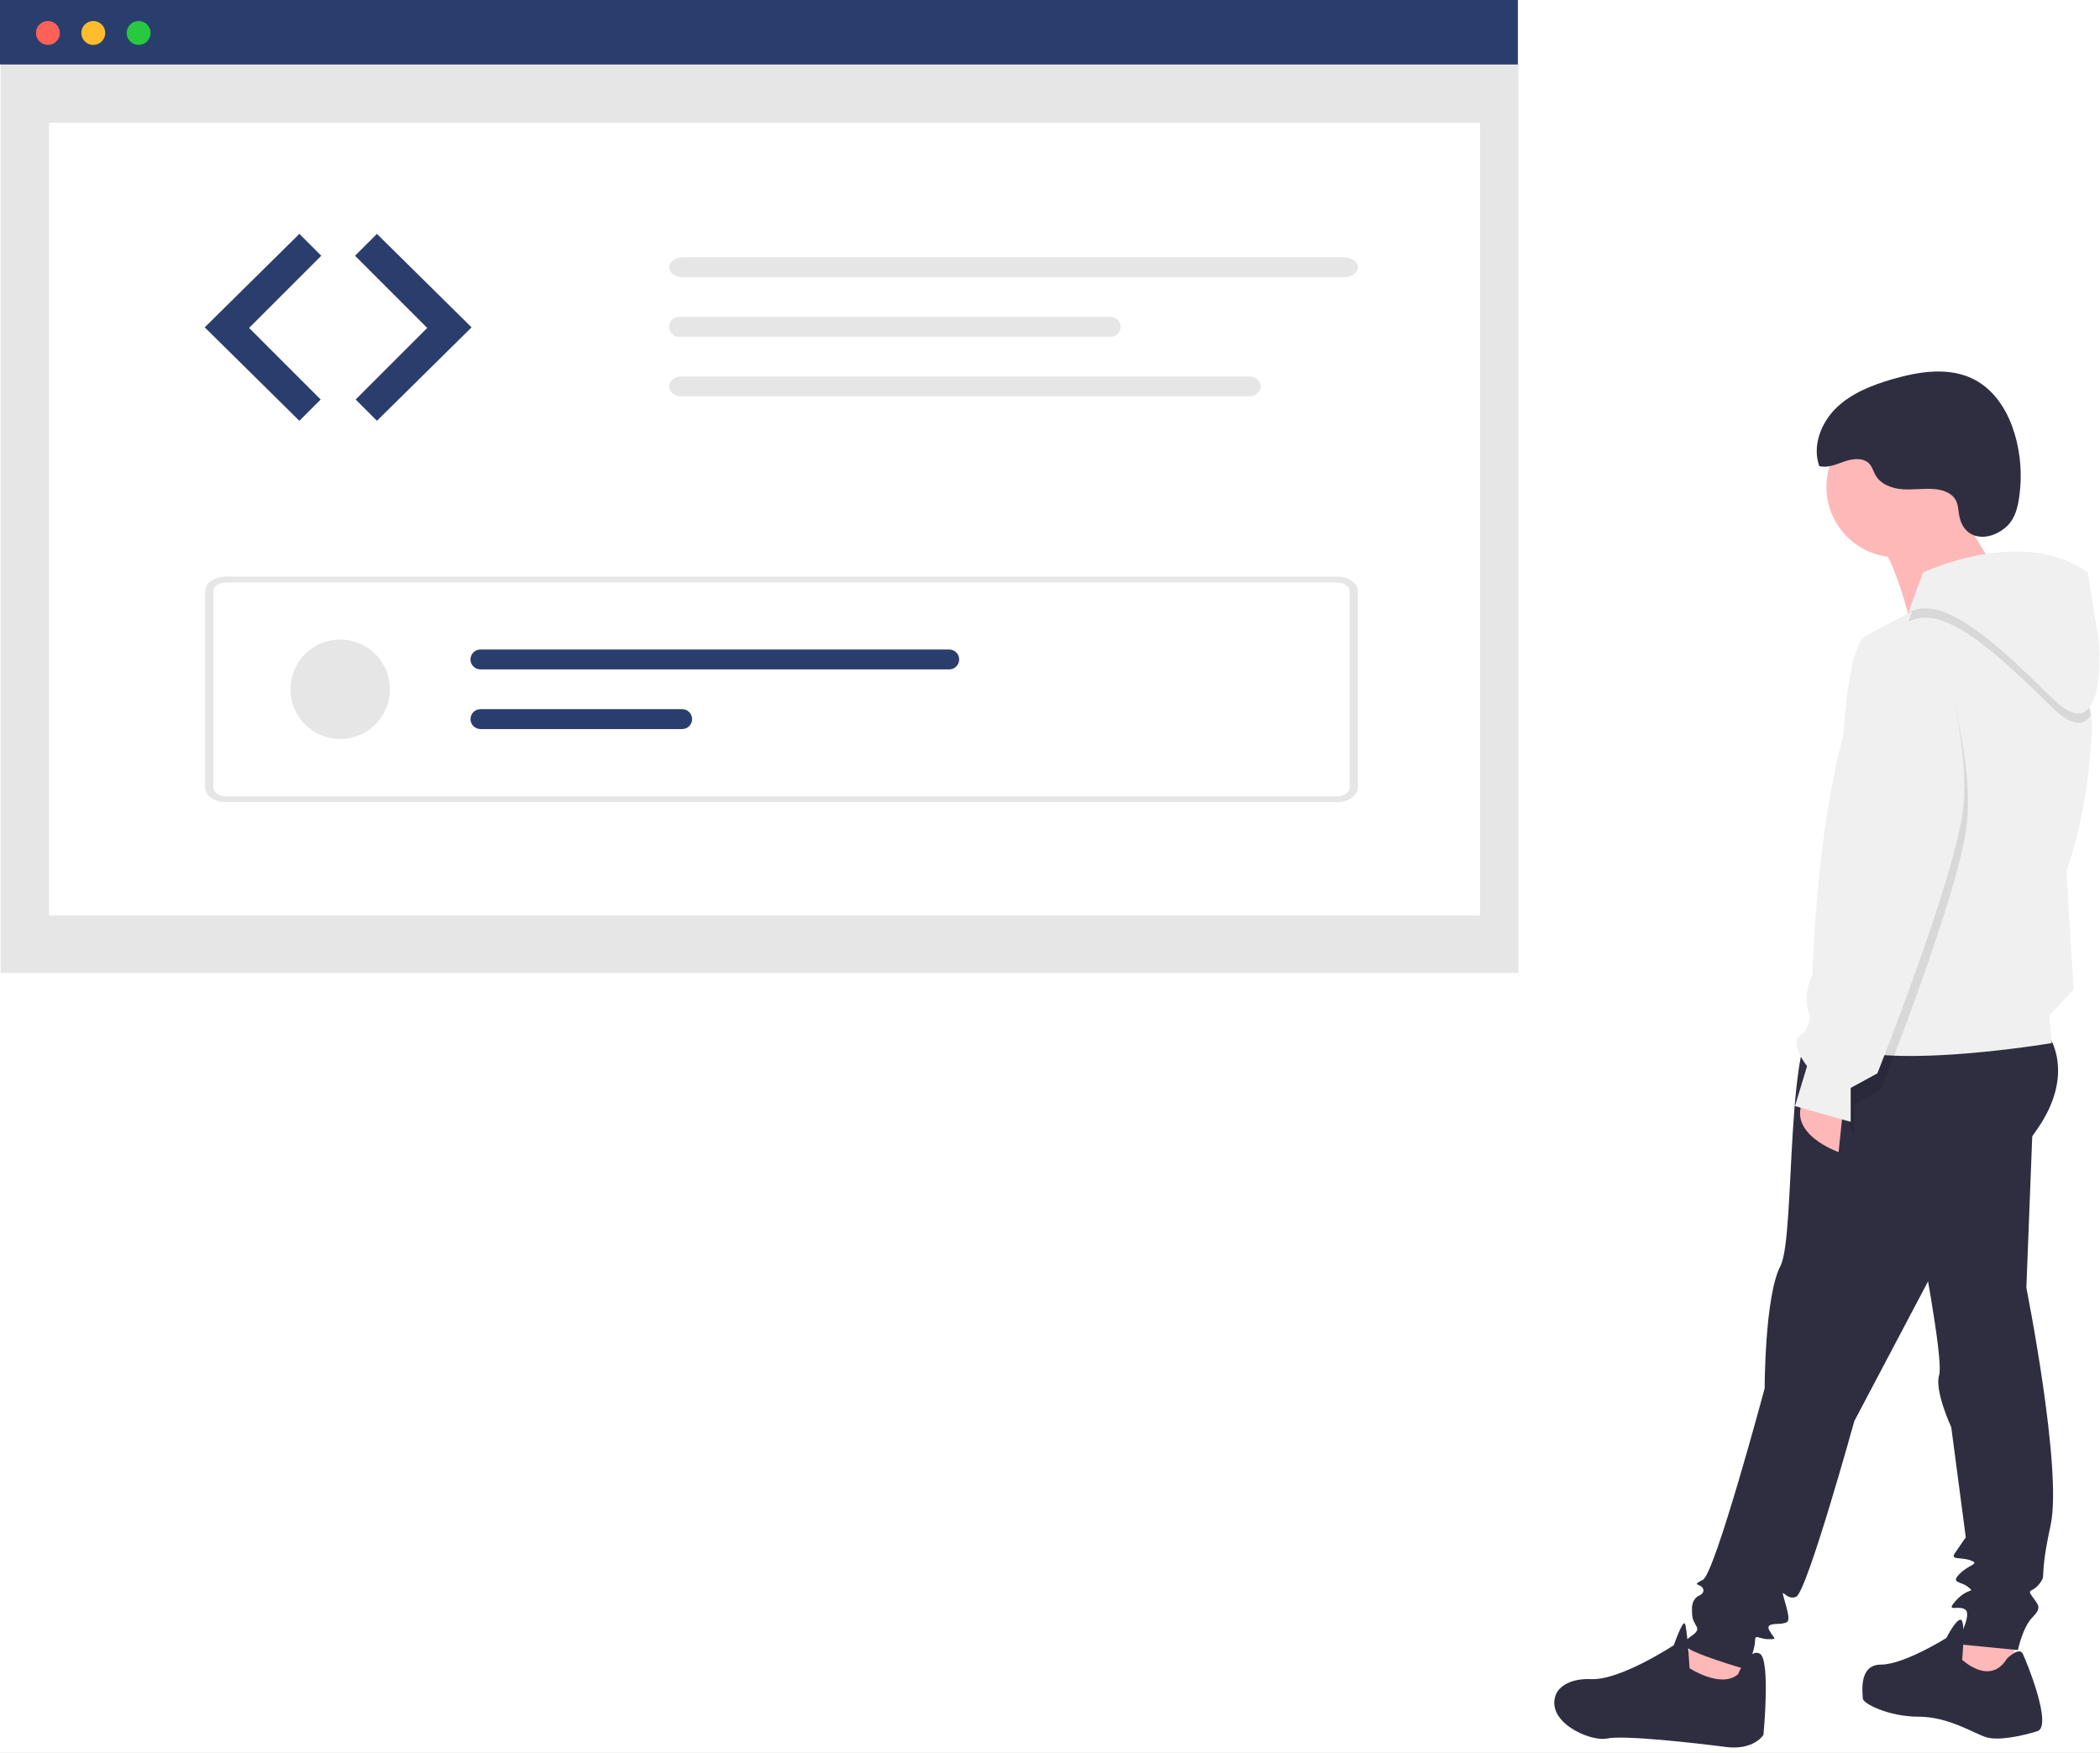
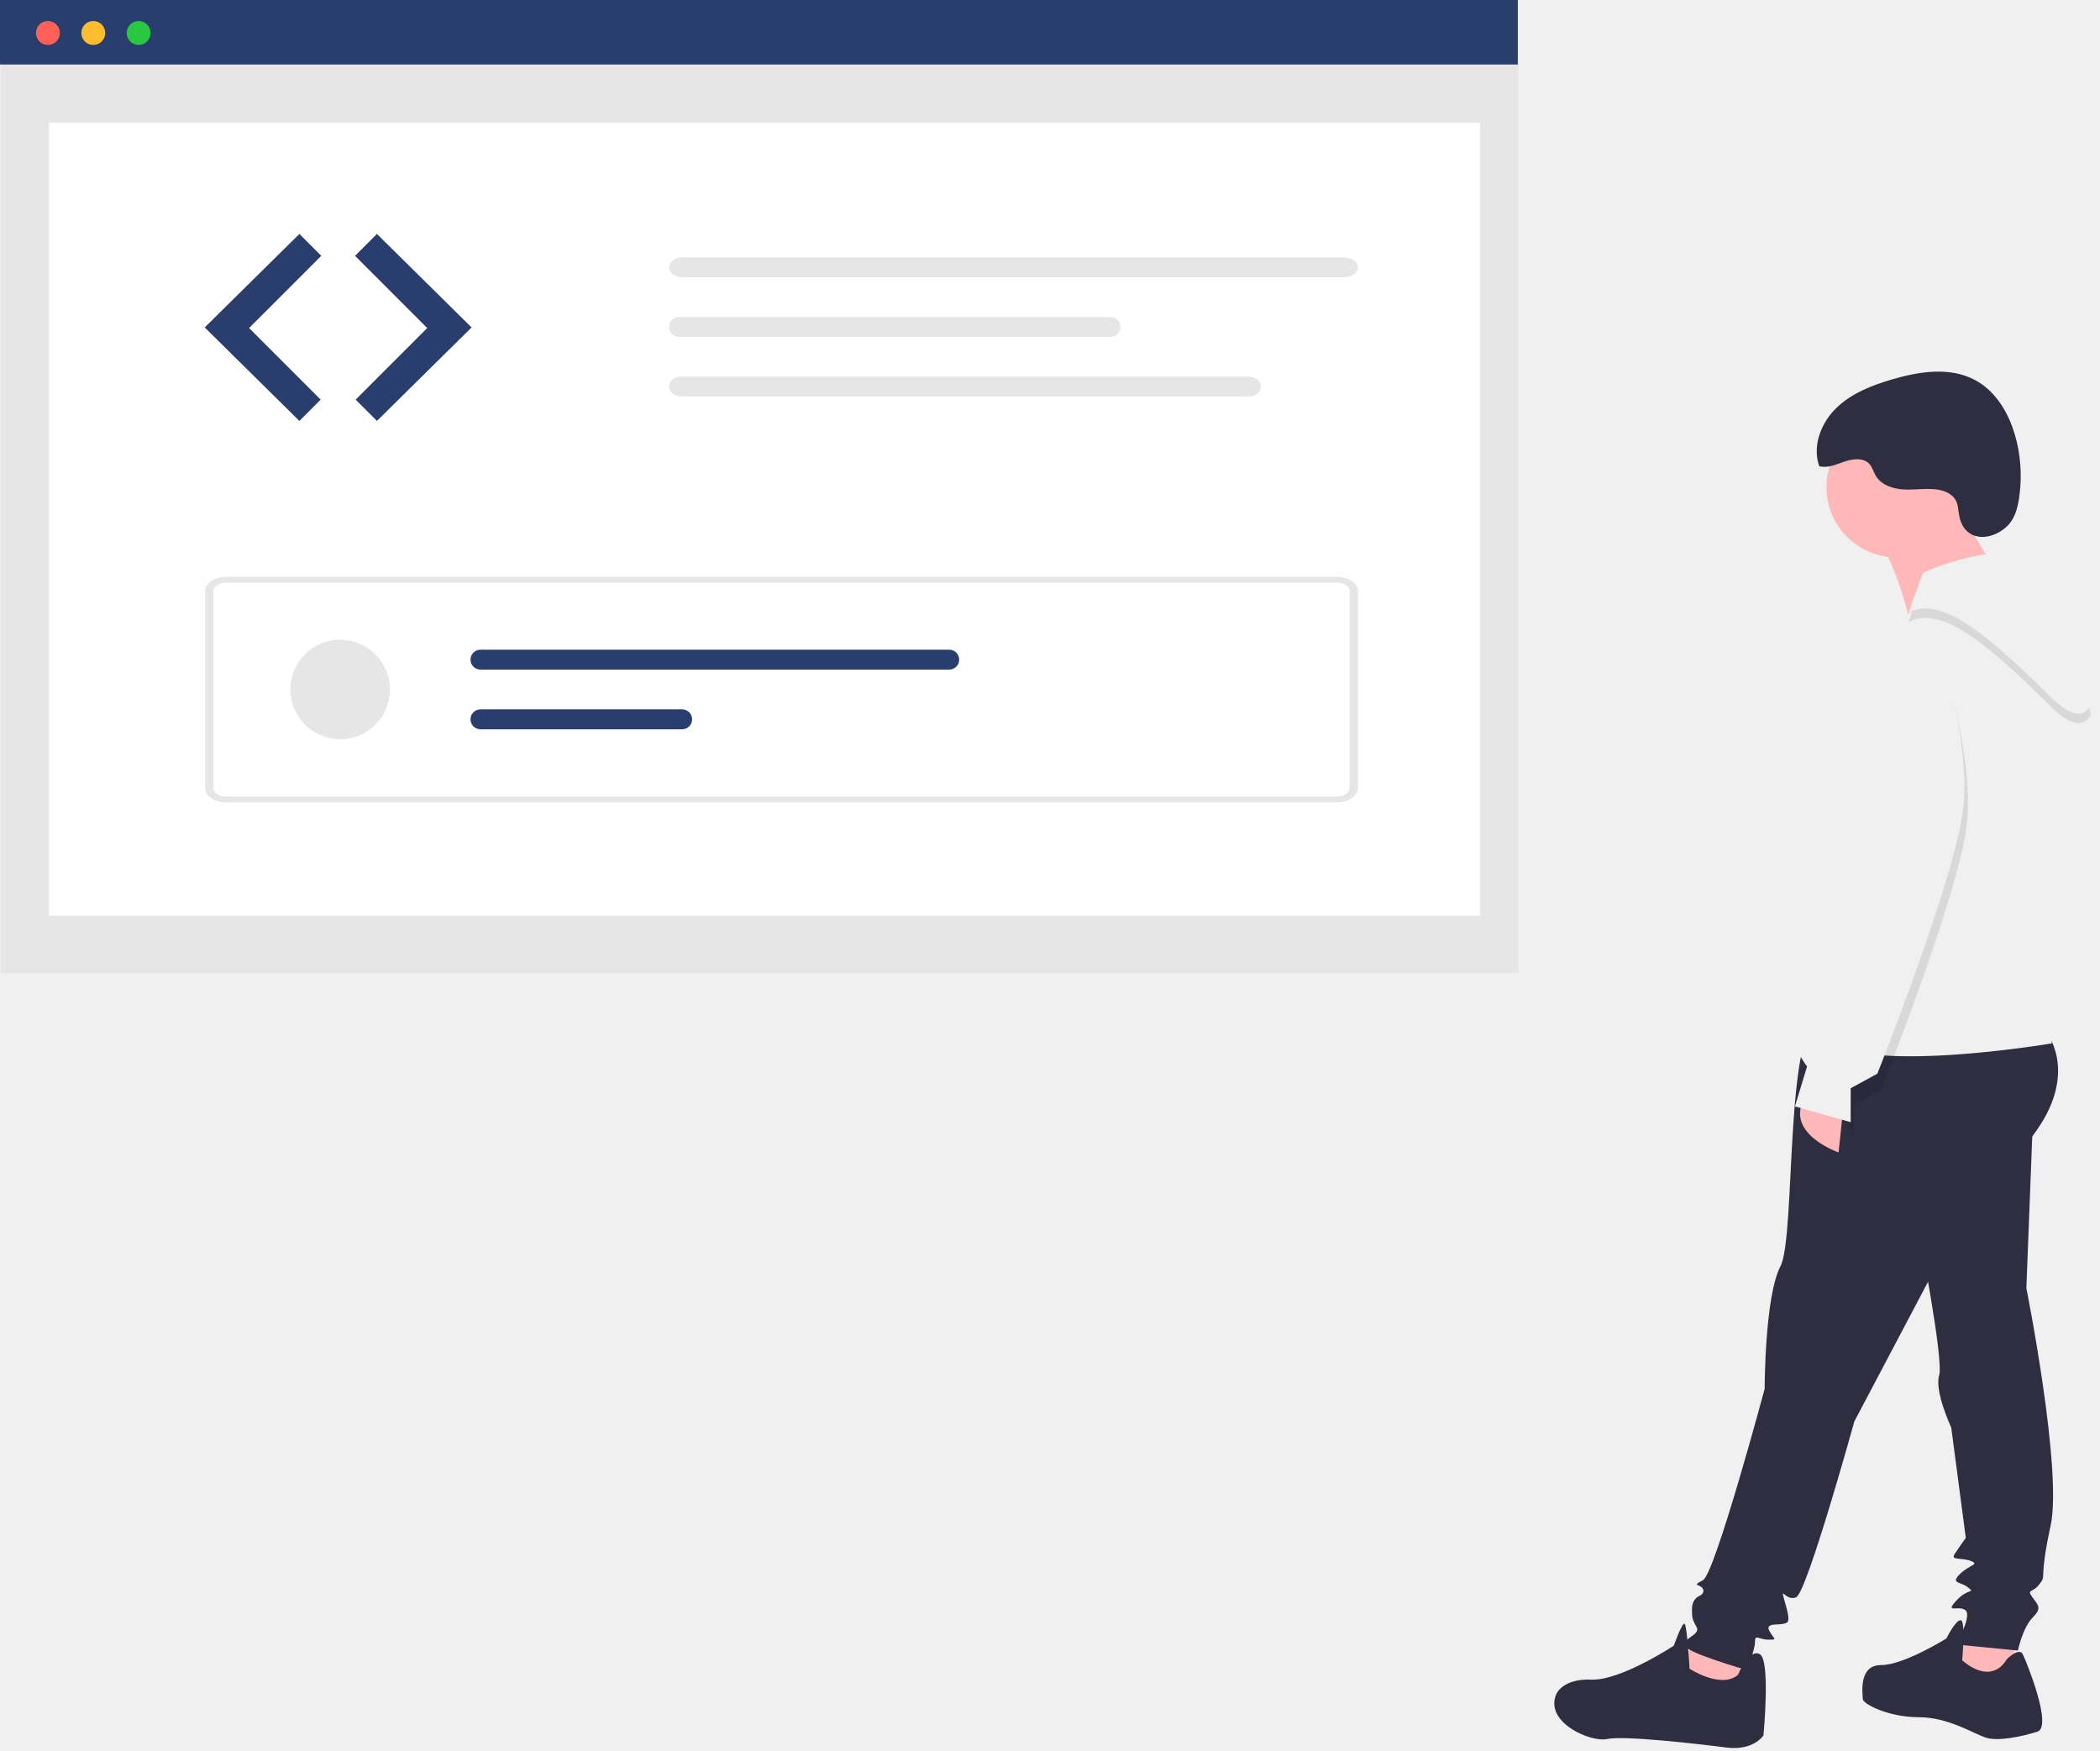
- <svg xmlns="http://www.w3.org/2000/svg" width="846" height="706" viewBox="0 0 846 706" fill="none">
-   <rect width="846" height="706" fill="white" />
-   <g clip-path="url(#clip0)">
-     <path d="M703.586 664.77L702.122 684.295L672.349 674.533L684.549 659.89L703.586 664.77Z" fill="#FEB8B8" />
-     <path d="M811.945 658.425L810.478 677.46L793.883 679.901L784.121 670.627L795.347 652.567L811.945 658.425Z" fill="#FEB8B8" />
-     <path d="M824.147 415.352C824.147 415.352 837.326 430.971 820.73 454.888C804.134 478.805 784.123 502.234 784.123 502.234L747.023 572.52C747.023 572.52 727.987 641.342 723.594 643.294C719.201 645.246 716.761 637.437 719.201 645.734C721.641 654.031 720.177 653.544 718.225 654.034C716.273 654.524 710.904 653.546 712.856 656.963C714.808 660.38 716.273 660.38 712.368 660.38C708.463 660.38 706.999 657.94 706.999 661.356C706.999 664.772 703.582 672.582 703.582 672.582C703.582 672.582 679.665 665.749 678.689 662.82C677.713 659.891 685.034 658.427 683.57 655.499C682.106 652.571 681.618 652.57 681.618 648.178C681.618 643.786 684.547 642.809 684.547 642.809C684.547 642.809 686.987 641.833 686.011 639.88C685.035 637.927 681.13 638.904 686.011 636.463C690.892 634.022 710.906 559.342 710.906 559.342C710.906 559.342 710.906 522.242 717.251 510.042C723.596 497.842 718.715 410.958 733.851 409.982C748.987 409.006 824.147 415.352 824.147 415.352Z" fill="#2F2E41" />
-     <path d="M819.266 443.173L816.337 518.828C816.337 518.828 830.98 592.043 826.099 614.495C821.218 636.947 824.635 634.019 821.706 637.924C818.777 641.829 816.337 639.876 818.777 643.293C821.217 646.71 822.677 647.686 818.777 651.593C814.877 655.5 812.92 664.772 812.92 664.772L788.027 662.332C788.027 662.332 794.372 651.106 791.927 648.665C789.482 646.224 783.141 650.129 788.027 644.765C792.913 639.401 795.837 641.836 792.908 639.396C789.979 636.956 785.587 637.932 789.491 634.027C793.395 630.122 797.791 630.127 793.884 628.658C789.977 627.189 785.584 628.658 787.539 625.729C789.494 622.8 791.932 619.384 791.932 619.384L786.075 574.967C786.075 574.967 779.242 560.324 781.194 553.979C783.146 547.634 772.894 495.407 772.894 495.407L819.266 443.173Z" fill="#2F2E41" />
-     <path d="M808.53 668.186C808.53 668.186 813.411 663.305 814.875 666.234C816.339 669.163 827.075 695.52 820.732 697.472C814.389 699.424 805.113 701.372 800.232 699.912C795.351 698.452 785.101 691.612 772.899 691.612C760.697 691.612 750.447 686.243 750.447 684.291C750.447 682.339 748.495 670.624 757.768 670.624C767.041 670.624 784.125 659.886 784.125 659.886C784.125 659.886 788.025 652.076 789.982 652.565C791.939 653.054 790.47 668.672 790.47 668.672C790.47 668.672 801.694 679.412 808.53 668.186Z" fill="#2F2E41" />
-     <path d="M700.17 674.531C700.17 674.531 704.563 663.793 708.956 666.231C713.349 668.669 710.42 698.931 710.42 698.931C710.42 698.931 706.52 705.276 695.289 703.812C684.058 702.348 654.289 698.931 647.455 700.395C640.621 701.859 622.074 693.562 626.955 682.335C626.955 682.335 629.395 675.99 641.11 676.478C652.825 676.966 674.301 662.811 674.301 662.811C674.301 662.811 677.718 653.049 678.694 654.025C679.67 655.001 680.646 672.085 680.646 672.085C680.646 672.085 693.337 680.388 700.17 674.531Z" fill="#2F2E41" />
-     <path d="M764.111 224.506C779.746 224.506 792.421 211.831 792.421 196.196C792.421 180.561 779.746 167.886 764.111 167.886C748.476 167.886 735.801 180.561 735.801 196.196C735.801 211.831 748.476 224.506 764.111 224.506Z" fill="#FEB8B8" />
-     <path d="M786.075 198.148C786.075 198.148 801.206 228.41 806.575 231.339C811.944 234.268 769.968 252.328 769.968 252.328C769.968 252.328 763.135 222.554 754.837 216.209C746.539 209.864 786.075 198.148 786.075 198.148Z" fill="#FEB8B8" />
-     <path d="M742.635 445.613L740.683 464.161C740.683 464.161 719.695 456.84 726.528 443.173L742.635 445.613Z" fill="#FEB8B8" />
-     <path d="M734.34 417.792C748.983 433.407 826.587 420.228 826.587 420.228L825.615 409.003L835.377 398.76L832.45 350.923C832.45 350.923 841.23 328.473 842.693 294.306C842.782 292.206 842.655 290.102 842.315 288.028C837.283 257.421 787.445 237.708 786.076 238.171C785.387 238.398 778.051 242.221 770.395 246.243C761.606 250.86 752.401 255.743 752.401 255.743C740.685 260.143 742.639 330.43 738.731 336.774C734.823 343.118 738.731 365.074 738.731 365.074L734.341 386.061C734.341 386.061 719.693 402.177 734.34 417.792Z" fill="#F0F0F0" />
-     <path opacity="0.1" d="M781.645 262.84C781.645 262.84 795.312 303.84 792.383 331.662C789.454 359.484 757.728 439.044 757.728 439.044L746.995 444.901V458.567L739.442 438.109L760.212 394.681C760.212 394.681 734.295 244.781 781.645 262.84Z" fill="black" />
-     <path opacity="0.1" d="M768.827 250.538C782.988 242.73 804.466 263.238 826.917 285.195C834.98 293.078 839.643 292.285 842.317 288.027C837.285 257.42 787.447 237.707 786.078 238.17C785.389 238.397 778.053 242.22 770.397 246.242L768.827 250.538Z" fill="black" />
-     <path d="M768.834 246.765L774.691 230.658C774.691 230.658 814.715 211.622 841.072 230.658L845.465 257.991C845.465 257.991 849.365 303.384 826.917 281.42C804.469 259.456 782.987 238.955 768.834 246.765Z" fill="#F0F0F0" />
-     <path d="M780.219 256.232C780.219 256.232 793.886 297.232 790.957 325.054C788.028 352.876 756.302 432.436 756.302 432.436L745.564 438.297V451.964L723.112 445.619L727.993 429.512C727.993 429.512 720.183 419.75 725.553 416.821C730.923 413.892 729.946 397.785 729.946 397.785C729.946 397.785 732.873 238.172 780.219 256.232Z" fill="#F0F0F0" />
-     <path d="M789.349 208.047C788.887 205.859 788.949 203.505 787.901 201.53C786.328 198.569 782.713 197.33 779.372 197.038C775.107 196.667 770.81 197.405 766.539 197.113C762.268 196.821 757.706 195.193 755.58 191.478C754.732 189.996 754.314 188.251 753.189 186.966C750.848 184.292 746.581 184.706 743.217 185.852C739.853 186.998 736.344 188.672 732.905 187.776C730.013 179.685 733.574 170.352 739.733 164.361C745.892 158.37 754.198 155.146 762.448 152.743C773.329 149.573 785.574 147.7 795.578 153.025C810.085 160.746 815.204 181.183 813.866 196.415C813.36 202.173 812.533 208.693 807.878 212.58C801.056 218.278 791.409 217.789 789.349 208.047Z" fill="#2F2E41" />
-     <path d="M611.723 0.347H0.262V391.954H611.723V0.347Z" fill="#E6E6E6" />
-     <path d="M596.238 49.464H19.746V368.786H596.238V49.464Z" fill="white" />
-     <path d="M611.461 0H0V25.977H611.461V0Z" fill="#2A3E6E" />
-     <path d="M19.305 18.096C21.964 18.096 24.12 15.94 24.12 13.281C24.12 10.622 21.964 8.466 19.305 8.466C16.646 8.466 14.49 10.622 14.49 13.281C14.49 15.94 16.646 18.096 19.305 18.096Z" fill="#FF6058" />
-     <path d="M37.58 18.096C40.239 18.096 42.395 15.94 42.395 13.281C42.395 10.622 40.239 8.466 37.58 8.466C34.921 8.466 32.765 10.622 32.765 13.281C32.765 15.94 34.921 18.096 37.58 18.096Z" fill="#FFBD2E" />
-     <path d="M55.855 18.096C58.514 18.096 60.67 15.94 60.67 13.281C60.67 10.622 58.514 8.466 55.855 8.466C53.196 8.466 51.04 10.622 51.04 13.281C51.04 15.94 53.196 18.096 55.855 18.096Z" fill="#28C940" />
-     <path d="M120.605 94.221L82.472 131.878L120.605 169.534L129.185 160.954L100.35 132.115L129.426 103.039L120.605 94.221Z" fill="#2A3E6E" />
-     <path d="M151.85 94.221L189.982 131.878L151.85 169.534L143.27 160.954L172.107 132.116L143.029 103.039L151.85 94.221Z" fill="#2A3E6E" />
-     <path d="M275.194 103.671C272.075 103.671 269.547 105.465 269.547 107.677C269.547 109.889 272.075 111.683 275.194 111.683H541.408C544.527 111.683 547.055 109.889 547.055 107.677C547.055 105.465 544.527 103.671 541.408 103.671H275.194Z" fill="#E6E6E6" />
-     <path d="M538.761 323.15H90.923C86.345 323.15 82.635 320.507 82.63 317.25V238.208C82.635 234.951 86.345 232.308 90.923 232.308H538.761C543.339 232.308 547.049 234.951 547.054 238.208V317.249C547.05 320.506 543.339 323.146 538.761 323.15ZM90.923 234.666C88.176 234.666 85.95 236.252 85.947 238.206V317.247C85.947 319.201 88.176 320.785 90.923 320.787H538.761C541.508 320.787 543.734 319.201 543.737 317.247V238.208C543.737 236.254 541.508 234.67 538.761 234.668L90.923 234.666Z" fill="#E6E6E6" />
-     <path d="M137.04 297.731C148.106 297.731 157.076 288.761 157.076 277.695C157.076 266.629 148.106 257.659 137.04 257.659C125.974 257.659 117.004 266.629 117.004 277.695C117.004 288.761 125.974 297.731 137.04 297.731Z" fill="#E6E6E6" />
-     <path d="M193.55 261.671C192.488 261.67 191.468 262.09 190.716 262.841C189.964 263.591 189.54 264.609 189.539 265.672C189.537 266.734 189.958 267.754 190.708 268.506C191.459 269.258 192.477 269.682 193.54 269.683H382.411C383.473 269.683 384.492 269.261 385.244 268.51C385.995 267.758 386.417 266.739 386.417 265.677C386.417 264.614 385.995 263.596 385.244 262.844C384.492 262.093 383.473 261.671 382.411 261.671H193.55Z" fill="#2A3E6E" />
-     <path d="M193.55 285.708C193.024 285.707 192.503 285.81 192.017 286.011C191.53 286.212 191.088 286.506 190.716 286.878C189.964 287.628 189.54 288.646 189.539 289.709C189.537 290.771 189.958 291.791 190.708 292.543C191.459 293.295 192.477 293.719 193.54 293.72H274.816C275.878 293.721 276.898 293.301 277.65 292.55C278.402 291.8 278.826 290.782 278.827 289.719C278.829 288.657 278.408 287.637 277.658 286.885C276.907 286.133 275.889 285.709 274.826 285.708H193.55Z" fill="#2A3E6E" />
-     <path d="M273.25 127.671C272.243 127.752 271.304 128.209 270.619 128.952C269.934 129.694 269.554 130.667 269.554 131.677C269.554 132.687 269.934 133.66 270.619 134.402C271.304 135.144 272.243 135.602 273.25 135.683H447.72C448.727 135.602 449.666 135.144 450.351 134.402C451.036 133.66 451.416 132.687 451.416 131.677C451.416 130.667 451.036 129.694 450.351 128.952C449.666 128.209 448.727 127.752 447.72 127.671H273.25Z" fill="#E6E6E6" />
-     <path d="M274.398 151.671C271.719 151.671 269.547 153.465 269.547 155.677C269.547 157.889 271.719 159.683 274.398 159.683H503.098C505.777 159.683 507.949 157.889 507.949 155.677C507.949 153.465 505.777 151.671 503.098 151.671H274.398Z" fill="#E6E6E6" />
-   </g>
-   <defs>
-     <clipPath id="clip0">
-       <rect width="845.724" height="704.031" fill="white" />
-     </clipPath>
-   </defs>
+ <svg xmlns="http://www.w3.org/2000/svg" width="846" height="705" viewBox="0 0 846 705" fill="none">
+   <path d="M703.586 664.77L702.122 684.295L672.349 674.533L684.549 659.89L703.586 664.77Z" fill="#FEB8B8" />
+   <path d="M811.945 658.425L810.478 677.46L793.883 679.901L784.121 670.627L795.347 652.567L811.945 658.425Z" fill="#FEB8B8" />
+   <path d="M824.147 415.352C824.147 415.352 837.326 430.971 820.73 454.888C804.134 478.805 784.123 502.234 784.123 502.234L747.023 572.52C747.023 572.52 727.987 641.342 723.594 643.294C719.201 645.246 716.761 637.437 719.201 645.734C721.641 654.031 720.177 653.544 718.225 654.034C716.273 654.524 710.904 653.546 712.856 656.963C714.808 660.38 716.273 660.38 712.368 660.38C708.463 660.38 706.999 657.94 706.999 661.356C706.999 664.772 703.582 672.582 703.582 672.582C703.582 672.582 679.665 665.749 678.689 662.82C677.713 659.891 685.034 658.427 683.57 655.499C682.106 652.571 681.618 652.57 681.618 648.178C681.618 643.786 684.547 642.809 684.547 642.809C684.547 642.809 686.987 641.833 686.011 639.88C685.035 637.927 681.13 638.904 686.011 636.463C690.892 634.022 710.906 559.342 710.906 559.342C710.906 559.342 710.906 522.242 717.251 510.042C723.596 497.842 718.715 410.958 733.851 409.982C748.987 409.006 824.147 415.352 824.147 415.352Z" fill="#2F2E41" />
+   <path d="M819.266 443.173L816.337 518.828C816.337 518.828 830.98 592.043 826.099 614.495C821.218 636.947 824.635 634.019 821.706 637.924C818.777 641.829 816.337 639.876 818.777 643.293C821.217 646.71 822.677 647.686 818.777 651.593C814.877 655.5 812.92 664.772 812.92 664.772L788.027 662.332C788.027 662.332 794.372 651.106 791.927 648.665C789.482 646.224 783.141 650.129 788.027 644.765C792.913 639.401 795.837 641.836 792.908 639.396C789.979 636.956 785.587 637.932 789.491 634.027C793.395 630.122 797.791 630.127 793.884 628.658C789.977 627.189 785.584 628.658 787.539 625.729C789.494 622.8 791.932 619.384 791.932 619.384L786.075 574.967C786.075 574.967 779.242 560.324 781.194 553.979C783.146 547.634 772.894 495.407 772.894 495.407L819.266 443.173Z" fill="#2F2E41" />
+   <path d="M808.53 668.186C808.53 668.186 813.411 663.305 814.875 666.234C816.339 669.163 827.075 695.52 820.732 697.472C814.389 699.424 805.113 701.372 800.232 699.912C795.351 698.452 785.101 691.612 772.899 691.612C760.697 691.612 750.447 686.243 750.447 684.291C750.447 682.339 748.495 670.624 757.768 670.624C767.041 670.624 784.125 659.886 784.125 659.886C784.125 659.886 788.025 652.076 789.982 652.565C791.939 653.054 790.47 668.672 790.47 668.672C790.47 668.672 801.694 679.412 808.53 668.186Z" fill="#2F2E41" />
+   <path d="M700.17 674.531C700.17 674.531 704.563 663.793 708.956 666.231C713.349 668.669 710.42 698.931 710.42 698.931C710.42 698.931 706.52 705.276 695.289 703.812C684.058 702.348 654.289 698.931 647.455 700.395C640.621 701.859 622.074 693.562 626.955 682.335C626.955 682.335 629.395 675.99 641.11 676.478C652.825 676.966 674.301 662.811 674.301 662.811C674.301 662.811 677.718 653.049 678.694 654.025C679.67 655.001 680.646 672.085 680.646 672.085C680.646 672.085 693.337 680.388 700.17 674.531Z" fill="#2F2E41" />
+   <path d="M764.111 224.506C779.746 224.506 792.421 211.831 792.421 196.196C792.421 180.561 779.746 167.886 764.111 167.886C748.476 167.886 735.801 180.561 735.801 196.196C735.801 211.831 748.476 224.506 764.111 224.506Z" fill="#FEB8B8" />
+   <path d="M786.075 198.148C786.075 198.148 801.206 228.41 806.575 231.339C811.944 234.268 769.968 252.328 769.968 252.328C769.968 252.328 763.135 222.554 754.837 216.209C746.539 209.864 786.075 198.148 786.075 198.148Z" fill="#FEB8B8" />
+   <path d="M742.635 445.613L740.683 464.161C740.683 464.161 719.695 456.84 726.528 443.173L742.635 445.613Z" fill="#FEB8B8" />
+   <path d="M734.34 417.792C748.983 433.407 826.587 420.228 826.587 420.228L825.615 409.003L835.377 398.76L832.45 350.923C832.45 350.923 841.23 328.473 842.693 294.306C842.782 292.206 842.655 290.102 842.315 288.028C837.283 257.421 787.445 237.708 786.076 238.171C785.387 238.398 778.051 242.221 770.395 246.243C761.606 250.86 752.401 255.743 752.401 255.743C740.685 260.143 742.639 330.43 738.731 336.774C734.823 343.118 738.731 365.074 738.731 365.074L734.341 386.061C734.341 386.061 719.693 402.177 734.34 417.792Z" fill="#F0F0F0" />
+   <path opacity="0.1" d="M781.645 262.84C781.645 262.84 795.312 303.84 792.383 331.662C789.454 359.484 757.728 439.044 757.728 439.044L746.995 444.901V458.567L739.442 438.109L760.212 394.681C760.212 394.681 734.295 244.781 781.645 262.84Z" fill="black" />
+   <path opacity="0.1" d="M768.827 250.538C782.988 242.73 804.466 263.238 826.917 285.195C834.98 293.078 839.643 292.285 842.317 288.027C837.285 257.42 787.447 237.707 786.078 238.17C785.389 238.397 778.053 242.22 770.397 246.242L768.827 250.538Z" fill="black" />
+   <path d="M768.834 246.765L774.691 230.658C774.691 230.658 814.715 211.622 841.072 230.658L845.465 257.991C845.465 257.991 849.365 303.384 826.917 281.42C804.469 259.456 782.987 238.955 768.834 246.765Z" fill="#F0F0F0" />
+   <path d="M780.219 256.232C780.219 256.232 793.886 297.232 790.957 325.054C788.028 352.876 756.302 432.436 756.302 432.436L745.564 438.297V451.964L723.112 445.619L727.993 429.512C727.993 429.512 720.183 419.75 725.553 416.821C730.923 413.892 729.946 397.785 729.946 397.785C729.946 397.785 732.873 238.172 780.219 256.232Z" fill="#F0F0F0" />
+   <path d="M789.349 208.047C788.887 205.859 788.949 203.505 787.901 201.53C786.328 198.569 782.713 197.33 779.372 197.038C775.107 196.667 770.81 197.405 766.539 197.113C762.268 196.821 757.706 195.193 755.58 191.478C754.732 189.996 754.314 188.251 753.189 186.966C750.848 184.292 746.581 184.706 743.217 185.852C739.853 186.998 736.344 188.672 732.905 187.776C730.013 179.685 733.574 170.352 739.733 164.361C745.892 158.37 754.198 155.146 762.448 152.743C773.329 149.573 785.574 147.7 795.578 153.025C810.085 160.746 815.204 181.183 813.866 196.415C813.36 202.173 812.533 208.693 807.878 212.58C801.056 218.278 791.409 217.789 789.349 208.047Z" fill="#2F2E41" />
+   <path d="M611.723 0.347H0.262V391.954H611.723V0.347Z" fill="#E6E6E6" />
+   <path d="M596.238 49.464H19.746V368.786H596.238V49.464Z" fill="white" />
+   <path d="M611.461 0H0V25.977H611.461V0Z" fill="#2A3E6E" />
+   <path d="M19.305 18.096C21.964 18.096 24.12 15.94 24.12 13.281C24.12 10.622 21.964 8.466 19.305 8.466C16.646 8.466 14.49 10.622 14.49 13.281C14.49 15.94 16.646 18.096 19.305 18.096Z" fill="#FF6058" />
+   <path d="M37.58 18.096C40.239 18.096 42.395 15.94 42.395 13.281C42.395 10.622 40.239 8.466 37.58 8.466C34.921 8.466 32.765 10.622 32.765 13.281C32.765 15.94 34.921 18.096 37.58 18.096Z" fill="#FFBD2E" />
+   <path d="M55.855 18.096C58.514 18.096 60.67 15.94 60.67 13.281C60.67 10.622 58.514 8.466 55.855 8.466C53.196 8.466 51.04 10.622 51.04 13.281C51.04 15.94 53.196 18.096 55.855 18.096Z" fill="#28C940" />
+   <path d="M120.605 94.221L82.472 131.878L120.605 169.534L129.185 160.954L100.35 132.115L129.426 103.039L120.605 94.221Z" fill="#2A3E6E" />
+   <path d="M151.85 94.221L189.982 131.878L151.85 169.534L143.27 160.954L172.107 132.116L143.029 103.039L151.85 94.221Z" fill="#2A3E6E" />
+   <path d="M275.194 103.671C272.075 103.671 269.547 105.465 269.547 107.677C269.547 109.889 272.075 111.683 275.194 111.683H541.408C544.527 111.683 547.055 109.889 547.055 107.677C547.055 105.465 544.527 103.671 541.408 103.671H275.194Z" fill="#E6E6E6" />
+   <path d="M538.761 323.15H90.923C86.345 323.15 82.635 320.507 82.63 317.25V238.208C82.635 234.951 86.345 232.308 90.923 232.308H538.761C543.339 232.308 547.049 234.951 547.054 238.208V317.249C547.05 320.506 543.339 323.146 538.761 323.15ZM90.923 234.666C88.176 234.666 85.95 236.252 85.947 238.206V317.247C85.947 319.201 88.176 320.785 90.923 320.787H538.761C541.508 320.787 543.734 319.201 543.737 317.247V238.208C543.737 236.254 541.508 234.67 538.761 234.668L90.923 234.666Z" fill="#E6E6E6" />
+   <path d="M137.04 297.731C148.106 297.731 157.076 288.761 157.076 277.695C157.076 266.629 148.106 257.659 137.04 257.659C125.974 257.659 117.004 266.629 117.004 277.695C117.004 288.761 125.974 297.731 137.04 297.731Z" fill="#E6E6E6" />
+   <path d="M193.55 261.671C192.488 261.67 191.468 262.09 190.716 262.841C189.964 263.591 189.54 264.609 189.539 265.672C189.537 266.734 189.958 267.754 190.708 268.506C191.459 269.258 192.477 269.682 193.54 269.683H382.411C383.473 269.683 384.492 269.261 385.244 268.51C385.995 267.758 386.417 266.739 386.417 265.677C386.417 264.614 385.995 263.596 385.244 262.844C384.492 262.093 383.473 261.671 382.411 261.671H193.55Z" fill="#2A3E6E" />
+   <path d="M193.55 285.708C193.024 285.707 192.503 285.81 192.017 286.011C191.53 286.212 191.088 286.506 190.716 286.878C189.964 287.628 189.54 288.646 189.539 289.709C189.537 290.771 189.958 291.791 190.708 292.543C191.459 293.295 192.477 293.719 193.54 293.72H274.816C275.878 293.721 276.898 293.301 277.65 292.55C278.402 291.8 278.826 290.782 278.827 289.719C278.829 288.657 278.408 287.637 277.658 286.885C276.907 286.133 275.889 285.709 274.826 285.708H193.55Z" fill="#2A3E6E" />
+   <path d="M273.25 127.671C272.243 127.752 271.304 128.209 270.619 128.952C269.934 129.694 269.554 130.667 269.554 131.677C269.554 132.687 269.934 133.66 270.619 134.402C271.304 135.144 272.243 135.602 273.25 135.683H447.72C448.727 135.602 449.666 135.144 450.351 134.402C451.036 133.66 451.416 132.687 451.416 131.677C451.416 130.667 451.036 129.694 450.351 128.952C449.666 128.209 448.727 127.752 447.72 127.671H273.25Z" fill="#E6E6E6" />
+   <path d="M274.398 151.671C271.719 151.671 269.547 153.465 269.547 155.677C269.547 157.889 271.719 159.683 274.398 159.683H503.098C505.777 159.683 507.949 157.889 507.949 155.677C507.949 153.465 505.777 151.671 503.098 151.671H274.398Z" fill="#E6E6E6" />
</svg>
